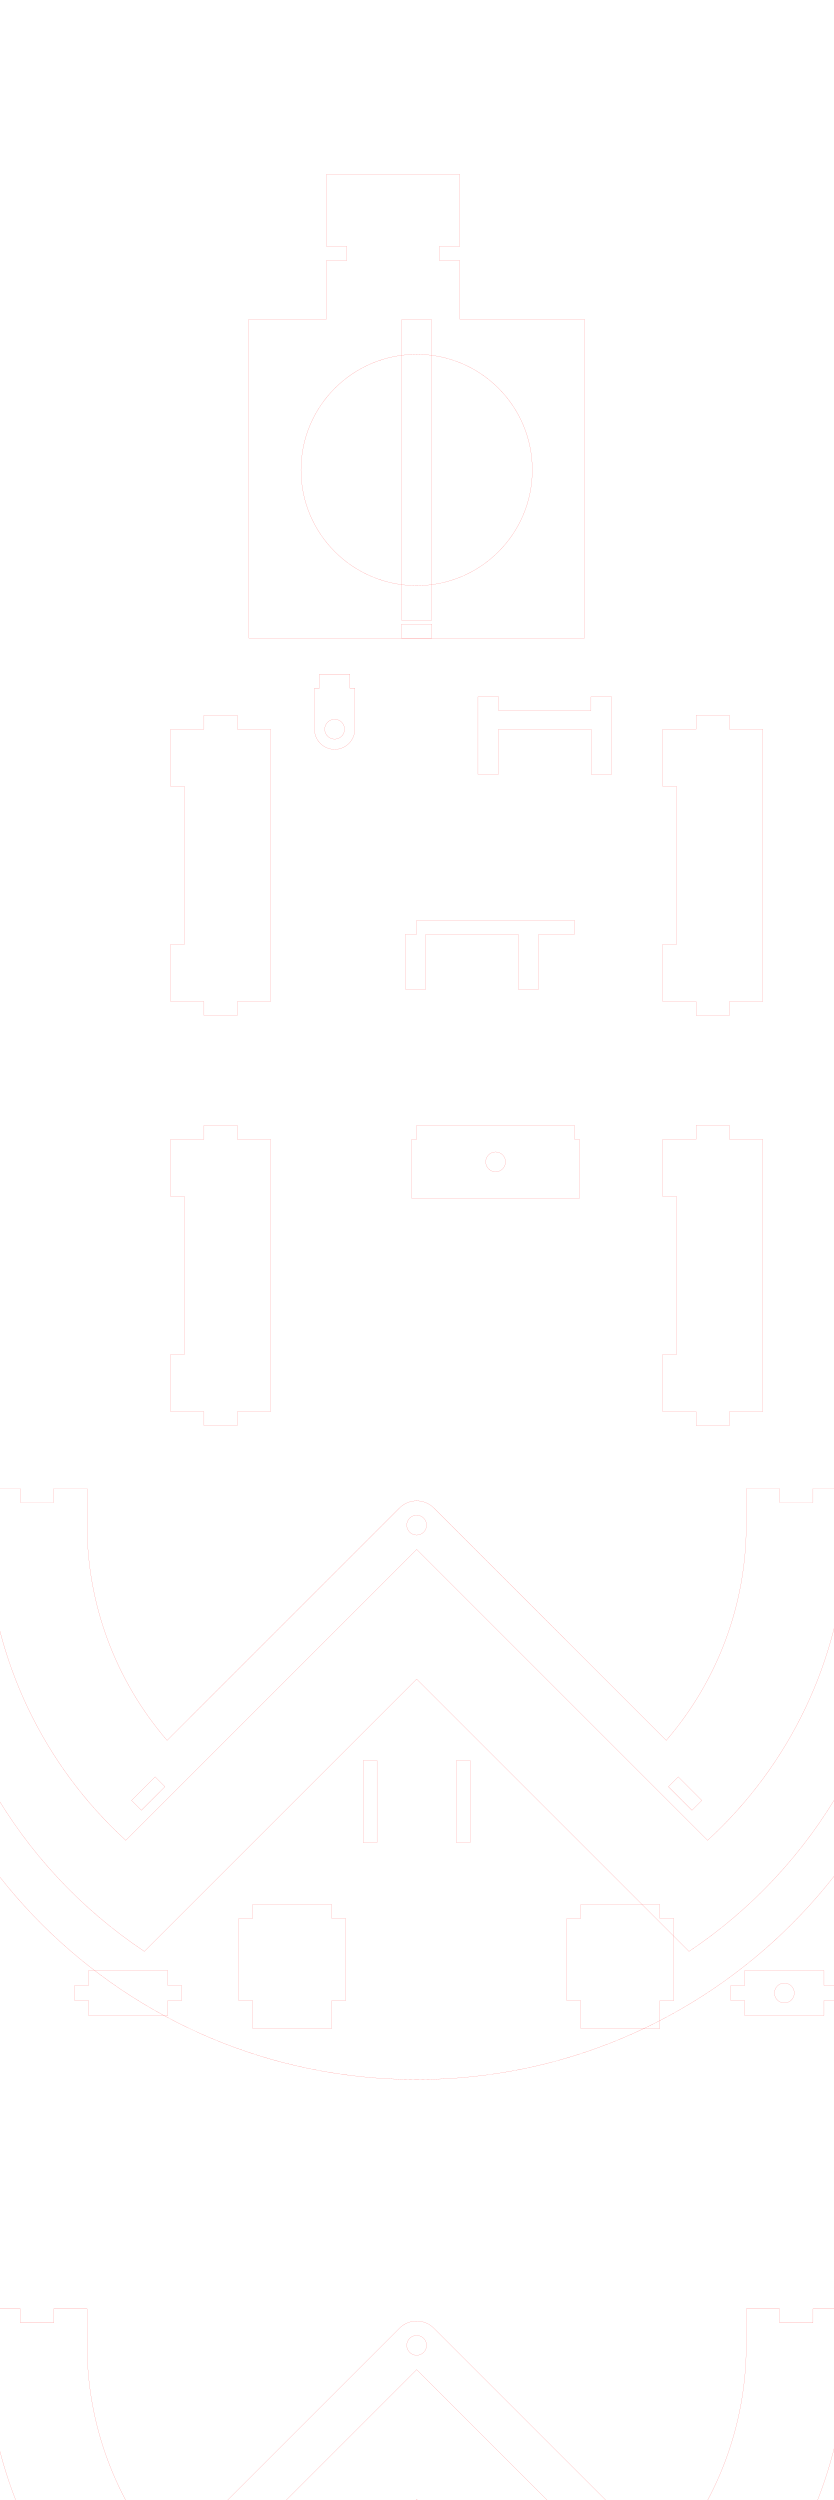
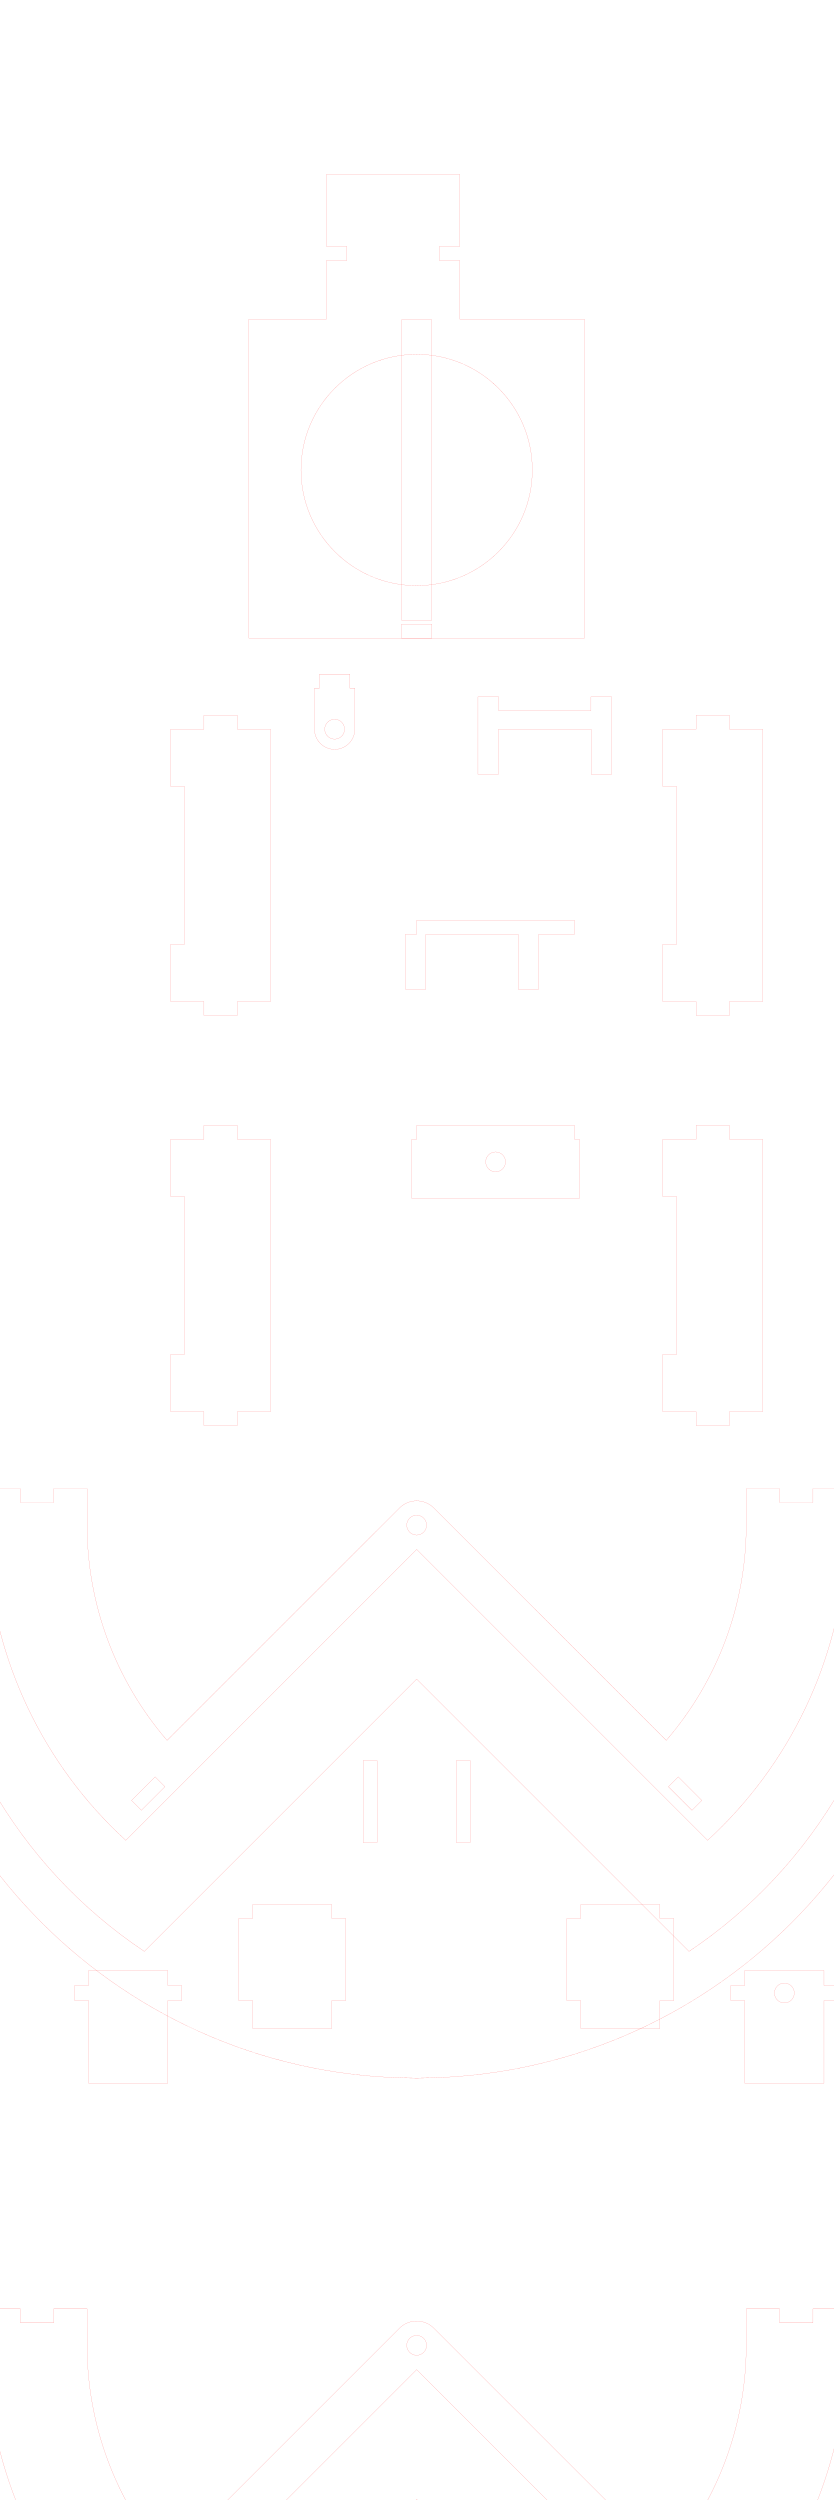
- <svg xmlns="http://www.w3.org/2000/svg" width="8.000in" height="24.000in" version="1.1" viewBox="0 0 203.199 609.599">
-   <path stroke="red" fill="transparent" fill-opacity="0.0" stroke-width="0.025" d="M60.694,77.810 L60.694,155.620 L142.504,155.620 L142.504,77.810 L112.099,77.810 L112.099,63.499 L107.099,63.499 L107.099,60.099 L112.099,60.099 L112.099,42.499 L79.599,42.499 L79.599,60.099 L84.599,60.099 L84.599,63.499 L79.599,63.499 L79.599,77.810 Z" />
-   <rect stroke="red" fill="transparent" fill-opacity="0.0" stroke-width="0.025" x="97.879" y="77.999" width="7.439" height="73.200" />
-   <circle stroke="red" fill="transparent" fill-opacity="0.0" stroke-width="0.025" cx="101.599" cy="114.599" r="28.199" />
-   <rect stroke="red" fill="transparent" fill-opacity="0.0" stroke-width="0.025" x="97.879" y="152.199" width="7.439" height="3.399" />
-   <circle stroke="red" fill="transparent" fill-opacity="0.0" stroke-width="0.025" cx="81.599" cy="177.810" r="2.419" />
-   <path stroke="red" fill="transparent" fill-opacity="0.0" stroke-width="0.025" d="M76.679,167.810 L76.679,177.810 A4.919,4.919,0,0,0,86.519,177.810 L86.519,167.810 L85.319,167.810 L85.319,164.409 L77.879,164.409 L77.879,167.810 L76.679,167.810 Z" />
-   <path stroke="red" fill="transparent" fill-opacity="0.0" stroke-width="0.025" d="M121.549,177.810 L144.150,177.810 L144.150,188.810 L149.150,188.810 L149.150,169.909 L144.099,169.909 L144.099,173.310 L121.599,173.310 L121.599,169.909 L116.549,169.909 L116.549,188.810 L121.549,188.810 Z" />
-   <path stroke="red" fill="transparent" fill-opacity="0.0" stroke-width="0.025" d="M101.599,377.810 L30.663,448.746 A104.766,104.766,0,0,1,-3.166,377.810 L-3.166,362.990 L4.966,362.990 L4.966,366.389 L13.100,366.389 L13.100,362.990 L21.233,362.990 L21.233,371.889 A80.366,80.366,0,0,0,40.740,424.377 L97.413,367.703 A5.919,5.919,0,0,1,105.786,367.703 L162.459,424.377 A80.366,80.366,0,0,0,181.966,371.889 L181.966,362.990 L190.099,362.990 L190.099,366.389 L198.233,366.389 L198.233,362.990 L206.366,362.990 L206.366,377.810 A104.766,104.766,0,0,1,172.536,448.746 Z" />
-   <circle stroke="red" fill="transparent" fill-opacity="0.0" stroke-width="0.025" cx="101.599" cy="371.889" r="2.419" />
-   <path stroke="red" fill="transparent" fill-opacity="0.0" stroke-width="0.025" d="M168.727,441.422 L171.132,439.017 L165.380,433.266 L162.976,435.670 Z" />
-   <path stroke="red" fill="transparent" fill-opacity="0.0" stroke-width="0.025" d="M34.472,441.422 L32.067,439.017 L37.819,433.266 L40.223,435.670 Z" />
-   <path stroke="red" fill="transparent" fill-opacity="0.0" stroke-width="0.025" d="M41.599,177.810 L41.599,191.759 L44.999,191.759 L44.999,230.259 L41.599,230.259 L41.599,244.210 L49.733,244.210 L49.733,247.610 L57.866,247.610 L57.866,244.210 L66.000,244.210 L66.000,177.810 L57.866,177.810 L57.866,174.409 L49.733,174.409 L49.733,177.810 Z" />
-   <path stroke="red" fill="transparent" fill-opacity="0.0" stroke-width="0.025" d="M161.599,177.810 L161.599,191.759 L165.000,191.759 L165.000,230.259 L161.599,230.259 L161.599,244.210 L169.733,244.210 L169.733,247.610 L177.866,247.610 L177.866,244.210 L186.000,244.210 L186.000,177.810 L177.866,177.810 L177.866,174.409 L169.733,174.409 L169.733,177.810 Z" />
-   <path stroke="red" fill="transparent" fill-opacity="0.0" stroke-width="0.025" d="M41.599,277.810 L41.599,291.759 L44.999,291.759 L44.999,330.259 L41.599,330.259 L41.599,344.209 L49.733,344.209 L49.733,347.609 L57.866,347.609 L57.866,344.209 L66.000,344.209 L66.000,277.810 L57.866,277.810 L57.866,274.410 L49.733,274.410 L49.733,277.810 Z" />
-   <path stroke="red" fill="transparent" fill-opacity="0.0" stroke-width="0.025" d="M161.599,277.810 L161.599,291.759 L165.000,291.759 L165.000,330.259 L161.599,330.259 L161.599,344.209 L169.733,344.209 L169.733,347.609 L177.866,347.609 L177.866,344.209 L186.000,344.209 L186.000,277.810 L177.866,277.810 L177.866,274.410 L169.733,274.410 L169.733,277.810 Z" />
-   <path stroke="red" fill="transparent" fill-opacity="0.0" stroke-width="0.025" d="M101.599,227.810 L101.599,224.409 L140.099,224.409 L140.099,227.810 L131.349,227.810 L131.349,241.210 L126.349 ,241.210 L126.349 ,227.810 L103.849 ,227.810 L103.849 ,241.210 L98.849 ,241.210 L98.849 ,227.810 Z" />
-   <path stroke="red" fill="transparent" fill-opacity="0.0" stroke-width="0.025" d="M101.599,277.810 L101.599,274.410 L140.099,274.410 L140.099,277.810 L141.299,277.810 L141.299,292.209 L100.399,292.209 L100.399,277.810 Z" />
-   <circle stroke="red" fill="transparent" fill-opacity="0.0" stroke-width="0.025" cx="120.849" cy="283.310" r="2.419" />
-   <path stroke="red" fill="transparent" fill-opacity="0.0" stroke-width="0.025" d="M101.599,409.430 L168.001,475.831 A119.266,119.266,0,0,0,220.739,383.310 L220.866,383.310 L220.866,379.643 L224.266,379.643 L224.266,375.976 L220.866,375.976 L220.866,372.310 L230.866,372.310 L230.866,377.810 A129.266,129.266,1,0,1,-27.666,377.810 L-27.666,372.310 L-17.666,372.310 L-17.666,375.976 L-21.066,375.976 L-21.066,379.643 L-17.666,379.643 L-17.666,383.310 A119.266,119.266,0,0,0,35.198,475.831 Z" />
-   <rect stroke="red" fill="transparent" fill-opacity="0.0" stroke-width="0.025" x="111.259" y="429.290" width="3.399" height="20.000" />
-   <rect stroke="red" fill="transparent" fill-opacity="0.0" stroke-width="0.025" x="88.539" y="429.290" width="3.399" height="20.000" />
-   <path stroke="red" fill="transparent" fill-opacity="0.0" stroke-width="0.025" d="M61.599,487.810 L61.599,494.610 L80.919,494.610 L80.919,487.810 L84.319,487.810 L84.319,467.810 L80.919,467.810 L80.919,464.410 L61.599,464.410 L61.599,467.810 L58.199,467.810 L58.199,487.810 Z" />
-   <path stroke="red" fill="transparent" fill-opacity="0.0" stroke-width="0.025" d="M141.599,487.810 L141.599,494.610 L160.919,494.610 L160.919,487.810 L164.319,487.810 L164.319,467.810 L160.919,467.810 L160.919,464.410 L141.599,464.410 L141.599,467.810 L138.199,467.810 L138.199,487.810 Z" />
-   <path stroke="red" fill="transparent" fill-opacity="0.0" stroke-width="0.025" d="M21.599,487.810 L21.599,491.476 L40.919,491.476 L40.919,487.810 L44.319,487.810 L44.319,484.143 L40.919,484.143 L40.919,480.476 L21.599,480.476 L21.599,484.143 L18.199,484.143 L18.199,487.810 Z" />
-   <path stroke="red" fill="transparent" fill-opacity="0.0" stroke-width="0.025" d="M181.599,487.810 L181.599,491.476 L200.919,491.476 L200.919,487.810 L204.319,487.810 L204.319,484.143 L200.919,484.143 L200.919,480.476 L181.599,480.476 L181.599,484.143 L178.199,484.143 L178.199,487.810 Z" />
-   <circle stroke="red" fill="transparent" fill-opacity="0.0" stroke-width="0.025" cx="191.259" cy="485.976" r="2.419" />
-   <path stroke="red" fill="transparent" fill-opacity="0.0" stroke-width="0.025" d="M101.599,577.809 L30.663,648.746 A104.766,104.766,0,0,1,-3.166,577.809 L-3.166,562.990 L4.966,562.990 L4.966,566.389 L13.100,566.389 L13.100,562.990 L21.233,562.990 L21.233,571.889 A80.366,80.366,0,0,0,40.740,624.377 L97.413,567.703 A5.919,5.919,0,0,1,105.786,567.703 L162.459,624.377 A80.366,80.366,0,0,0,181.966,571.889 L181.966,562.990 L190.099,562.990 L190.099,566.389 L198.233,566.389 L198.233,562.990 L206.366,562.990 L206.366,577.809 A104.766,104.766,0,0,1,172.536,648.746 Z" />
-   <circle stroke="red" fill="transparent" fill-opacity="0.0" stroke-width="0.025" cx="101.599" cy="571.889" r="2.419" />
-   <path stroke="red" fill="transparent" fill-opacity="0.0" stroke-width="0.025" d="M168.727,641.422 L171.132,639.017 L165.380,633.266 L162.976,635.670 Z" />
-   <path stroke="red" fill="transparent" fill-opacity="0.0" stroke-width="0.025" d="M34.472,641.422 L32.067,639.017 L37.819,633.266 L40.223,635.670 Z" />
-   <path stroke="red" fill="transparent" fill-opacity="0.0" stroke-width="0.025" d="M101.599,609.429 L168.001,675.831 A119.266,119.266,0,0,0,220.739,583.309 L220.866,583.309 L220.866,579.643 L224.266,579.643 L224.266,575.976 L220.866,575.976 L220.866,572.309 L230.866,572.309 L230.866,577.809 A129.266,129.266,1,0,1,-27.666,577.809 L-27.666,572.309 L-17.666,572.309 L-17.666,575.976 L-21.066,575.976 L-21.066,579.643 L-17.666,579.643 L-17.666,583.309 A119.266,119.266,0,0,0,35.198,675.831 Z" />
-   <rect stroke="red" fill="transparent" fill-opacity="0.0" stroke-width="0.025" x="111.259" y="629.289" width="3.399" height="20.000" />
-   <rect stroke="red" fill="transparent" fill-opacity="0.0" stroke-width="0.025" x="88.539" y="629.289" width="3.399" height="20.000" />
+ <svg xmlns="http://www.w3.org/2000/svg" width="8in" height="24in" version="1.1" viewBox="0 0 203.2 609.6">
+   <path stroke="red" fill="transparent" fill-opacity="0.0" stroke-width="0.025" d="M60.695,77.81 L60.695,155.62 L142.505,155.62 L142.505,77.81 L112.1,77.81 L112.1,63.5 L107.1,63.5 L107.1,60.1 L112.1,60.1 L112.1,42.5 L79.6,42.5 L79.6,60.1 L84.6,60.1 L84.6,63.5 L79.6,63.5 L79.6,77.81 Z" />
+   <rect stroke="red" fill="transparent" fill-opacity="0.0" stroke-width="0.025" x="97.88" y="78" width="7.44" height="73.2" />
+   <circle stroke="red" fill="transparent" fill-opacity="0.0" stroke-width="0.025" cx="101.6" cy="114.6" r="28.2" />
+   <rect stroke="red" fill="transparent" fill-opacity="0.0" stroke-width="0.025" x="97.88" y="152.2" width="7.44" height="3.4" />
+   <circle stroke="red" fill="transparent" fill-opacity="0.0" stroke-width="0.025" cx="81.6" cy="177.81" r="2.42" />
+   <path stroke="red" fill="transparent" fill-opacity="0.0" stroke-width="0.025" d="M76.68,167.81 L76.68,177.81 A4.92,4.92,0,0,0,86.52,177.81 L86.52,167.81 L85.32,167.81 L85.32,164.41 L77.88,164.41 L77.88,167.81 L76.68,167.81 Z" />
+   <path stroke="red" fill="transparent" fill-opacity="0.0" stroke-width="0.025" d="M121.55,177.81 L144.15,177.81 L144.15,188.81 L149.15,188.81 L149.15,169.91 L144.1,169.91 L144.1,173.31 L121.6,173.31 L121.6,169.91 L116.55,169.91 L116.55,188.81 L121.55,188.81 Z" />
+   <path stroke="red" fill="transparent" fill-opacity="0.0" stroke-width="0.025" d="M101.6,377.81 L30.664,448.746 A104.766,104.766,0,0,1,-3.167,377.81 L-3.167,362.99 L4.967,362.99 L4.967,366.39 L13.1,366.39 L13.1,362.99 L21.233,362.99 L21.233,371.89 A80.367,80.367,0,0,0,40.74,424.377 L97.414,367.704 A5.92,5.92,0,0,1,105.786,367.704 L162.459,424.377 A80.367,80.367,0,0,0,181.966,371.89 L181.966,362.99 L190.1,362.99 L190.1,366.39 L198.233,366.39 L198.233,362.99 L206.367,362.99 L206.367,377.81 A104.766,104.766,0,0,1,172.536,448.746 Z" />
+   <circle stroke="red" fill="transparent" fill-opacity="0.0" stroke-width="0.025" cx="101.6" cy="371.89" r="2.42" />
+   <path stroke="red" fill="transparent" fill-opacity="0.0" stroke-width="0.025" d="M168.728,441.422 L171.132,439.018 L165.381,433.267 L162.977,435.671 Z" />
+   <path stroke="red" fill="transparent" fill-opacity="0.0" stroke-width="0.025" d="M34.472,441.422 L32.068,439.018 L37.819,433.267 L40.223,435.671 Z" />
+   <path stroke="red" fill="transparent" fill-opacity="0.0" stroke-width="0.025" d="M41.6,177.81 L41.6,191.76 L45,191.76 L45,230.26 L41.6,230.26 L41.6,244.21 L49.733,244.21 L49.733,247.61 L57.867,247.61 L57.867,244.21 L66,244.21 L66,177.81 L57.867,177.81 L57.867,174.41 L49.733,174.41 L49.733,177.81 Z" />
+   <path stroke="red" fill="transparent" fill-opacity="0.0" stroke-width="0.025" d="M161.6,177.81 L161.6,191.76 L165,191.76 L165,230.26 L161.6,230.26 L161.6,244.21 L169.733,244.21 L169.733,247.61 L177.867,247.61 L177.867,244.21 L186,244.21 L186,177.81 L177.867,177.81 L177.867,174.41 L169.733,174.41 L169.733,177.81 Z" />
+   <path stroke="red" fill="transparent" fill-opacity="0.0" stroke-width="0.025" d="M41.6,277.81 L41.6,291.76 L45,291.76 L45,330.26 L41.6,330.26 L41.6,344.21 L49.733,344.21 L49.733,347.61 L57.867,347.61 L57.867,344.21 L66,344.21 L66,277.81 L57.867,277.81 L57.867,274.41 L49.733,274.41 L49.733,277.81 Z" />
+   <path stroke="red" fill="transparent" fill-opacity="0.0" stroke-width="0.025" d="M161.6,277.81 L161.6,291.76 L165,291.76 L165,330.26 L161.6,330.26 L161.6,344.21 L169.733,344.21 L169.733,347.61 L177.867,347.61 L177.867,344.21 L186,344.21 L186,277.81 L177.867,277.81 L177.867,274.41 L169.733,274.41 L169.733,277.81 Z" />
+   <path stroke="red" fill="transparent" fill-opacity="0.0" stroke-width="0.025" d="M101.6,227.81 L101.6,224.41 L140.1,224.41 L140.1,227.81 L131.35,227.81 L131.35,241.21 L126.35 ,241.21 L126.35 ,227.81 L103.85 ,227.81 L103.85 ,241.21 L98.85 ,241.21 L98.85 ,227.81 Z" />
+   <path stroke="red" fill="transparent" fill-opacity="0.0" stroke-width="0.025" d="M101.6,277.81 L101.6,274.41 L140.1,274.41 L140.1,277.81 L141.3,277.81 L141.3,292.21 L100.4,292.21 L100.4,277.81 Z" />
+   <circle stroke="red" fill="transparent" fill-opacity="0.0" stroke-width="0.025" cx="120.85" cy="283.31" r="2.42" />
+   <path stroke="red" fill="transparent" fill-opacity="0.0" stroke-width="0.025" d="M101.6,409.43 L168.002,475.832 A119.266,119.266,0,0,0,220.74,383.31 L220.867,383.31 L220.867,379.643 L224.267,379.643 L224.267,375.977 L220.867,375.977 L220.867,372.31 L230.867,372.31 L230.867,377.81 A129.267,129.267,1,0,1,-27.666,377.81 L-27.666,372.31 L-17.666,372.31 L-17.666,375.977 L-21.067,375.977 L-21.067,379.643 L-17.666,379.643 L-17.666,383.31 A119.266,119.266,0,0,0,35.198,475.832 Z" />
+   <rect stroke="red" fill="transparent" fill-opacity="0.0" stroke-width="0.025" x="111.26" y="429.29" width="3.4" height="20" />
+   <rect stroke="red" fill="transparent" fill-opacity="0.0" stroke-width="0.025" x="88.54" y="429.29" width="3.4" height="20" />
+   <path stroke="red" fill="transparent" fill-opacity="0.0" stroke-width="0.025" d="M61.6,487.81 L61.6,494.61 L80.92,494.61 L80.92,487.81 L84.32,487.81 L84.32,467.81 L80.92,467.81 L80.92,464.41 L61.6,464.41 L61.6,467.81 L58.2,467.81 L58.2,487.81 Z" />
+   <path stroke="red" fill="transparent" fill-opacity="0.0" stroke-width="0.025" d="M141.6,487.81 L141.6,494.61 L160.92,494.61 L160.92,487.81 L164.32,487.81 L164.32,467.81 L160.92,467.81 L160.92,464.41 L141.6,464.41 L141.6,467.81 L138.2,467.81 L138.2,487.81 Z" />
+   <path stroke="red" fill="transparent" fill-opacity="0.0" stroke-width="0.025" d="M21.6,487.81 L21.6,507.977 L40.92,507.977 L40.92,487.81 L44.32,487.81 L44.32,484.143 L40.92,484.143 L40.92,480.477 L21.6,480.477 L21.6,484.143 L18.2,484.143 L18.2,487.81 Z" />
+   <path stroke="red" fill="transparent" fill-opacity="0.0" stroke-width="0.025" d="M181.6,487.81 L181.6,507.977 L200.92,507.977 L200.92,487.81 L204.32,487.81 L204.32,484.143 L200.92,484.143 L200.92,480.477 L181.6,480.477 L181.6,484.143 L178.2,484.143 L178.2,487.81 Z" />
+   <circle stroke="red" fill="transparent" fill-opacity="0.0" stroke-width="0.025" cx="191.26" cy="485.977" r="2.42" />
+   <path stroke="red" fill="transparent" fill-opacity="0.0" stroke-width="0.025" d="M101.6,577.81 L30.664,648.746 A104.766,104.766,0,0,1,-3.167,577.81 L-3.167,562.99 L4.967,562.99 L4.967,566.39 L13.1,566.39 L13.1,562.99 L21.233,562.99 L21.233,571.89 A80.367,80.367,0,0,0,40.74,624.377 L97.414,567.704 A5.92,5.92,0,0,1,105.786,567.704 L162.459,624.377 A80.367,80.367,0,0,0,181.966,571.89 L181.966,562.99 L190.1,562.99 L190.1,566.39 L198.233,566.39 L198.233,562.99 L206.367,562.99 L206.367,577.81 A104.766,104.766,0,0,1,172.536,648.746 Z" />
+   <circle stroke="red" fill="transparent" fill-opacity="0.0" stroke-width="0.025" cx="101.6" cy="571.89" r="2.42" />
+   <path stroke="red" fill="transparent" fill-opacity="0.0" stroke-width="0.025" d="M168.728,641.422 L171.132,639.018 L165.381,633.267 L162.977,635.671 Z" />
+   <path stroke="red" fill="transparent" fill-opacity="0.0" stroke-width="0.025" d="M34.472,641.422 L32.068,639.018 L37.819,633.267 L40.223,635.671 Z" />
+   <path stroke="red" fill="transparent" fill-opacity="0.0" stroke-width="0.025" d="M101.6,609.43 L168.002,675.832 A119.266,119.266,0,0,0,220.74,583.31 L220.867,583.31 L220.867,579.643 L224.267,579.643 L224.267,575.977 L220.867,575.977 L220.867,572.31 L230.867,572.31 L230.867,577.81 A129.267,129.267,1,0,1,-27.666,577.81 L-27.666,572.31 L-17.666,572.31 L-17.666,575.977 L-21.067,575.977 L-21.067,579.643 L-17.666,579.643 L-17.666,583.31 A119.266,119.266,0,0,0,35.198,675.832 Z" />
+   <rect stroke="red" fill="transparent" fill-opacity="0.0" stroke-width="0.025" x="111.26" y="629.29" width="3.4" height="20" />
+   <rect stroke="red" fill="transparent" fill-opacity="0.0" stroke-width="0.025" x="88.54" y="629.29" width="3.4" height="20" />
</svg>
